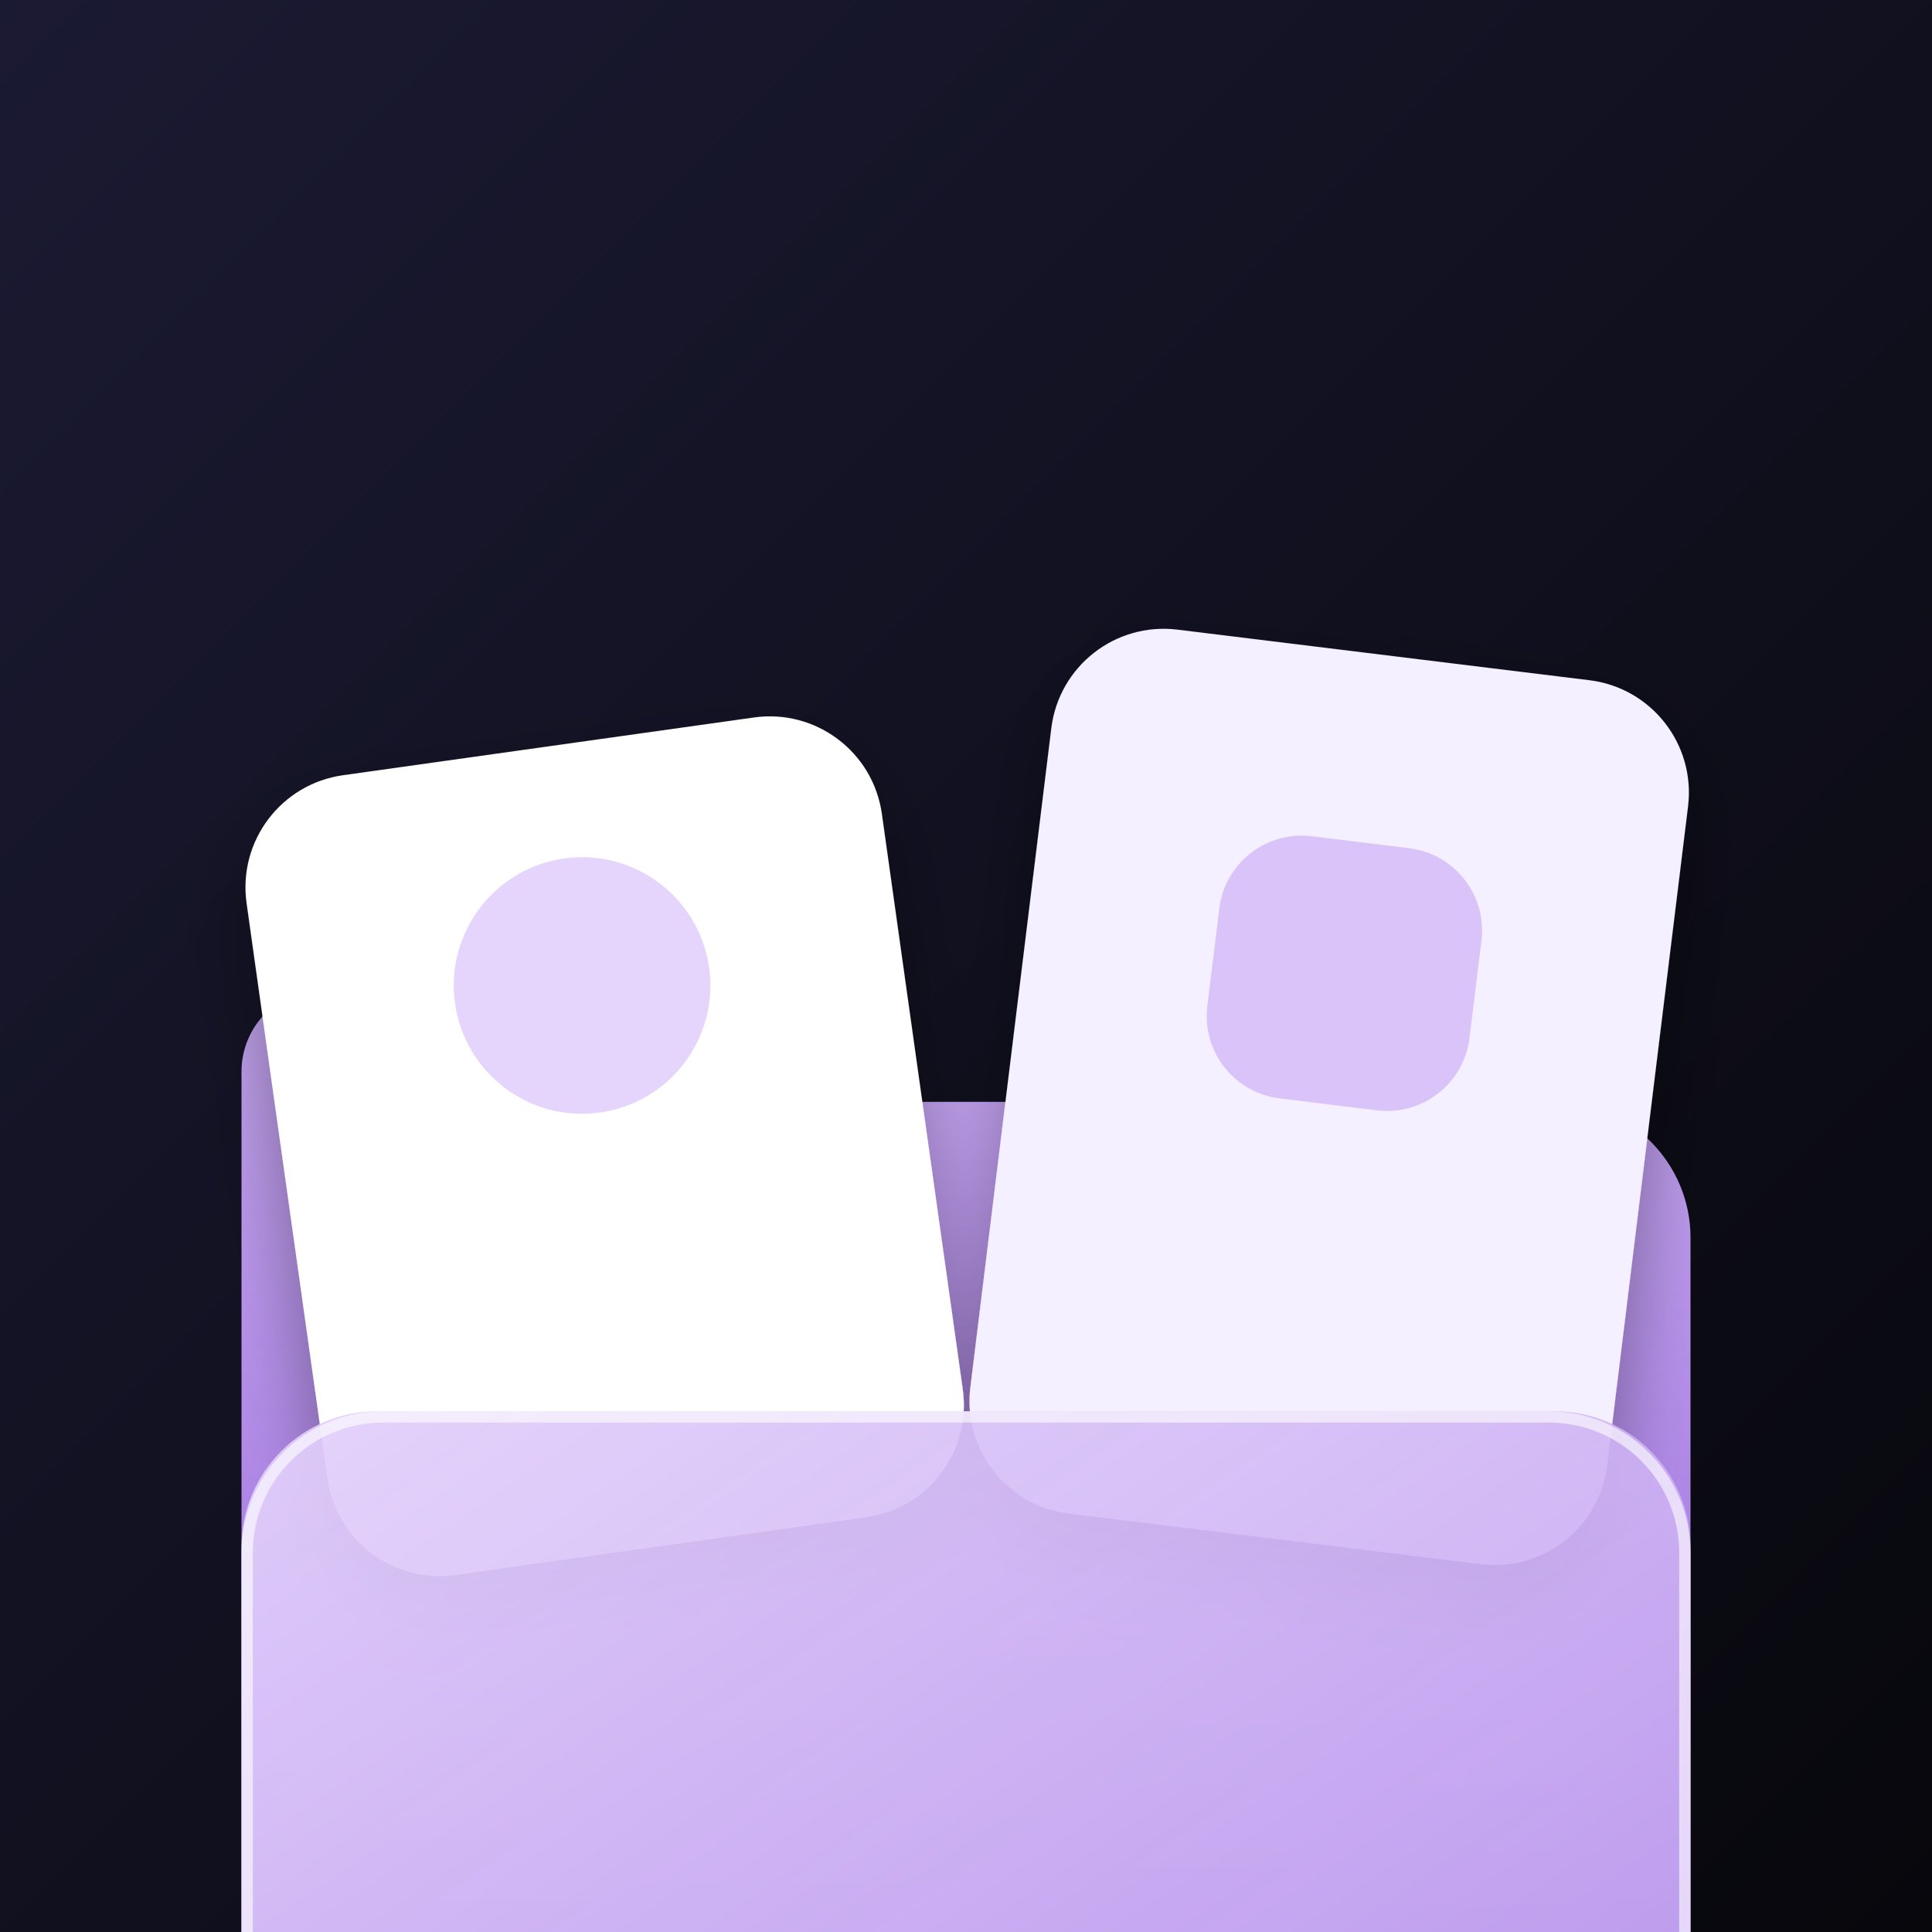
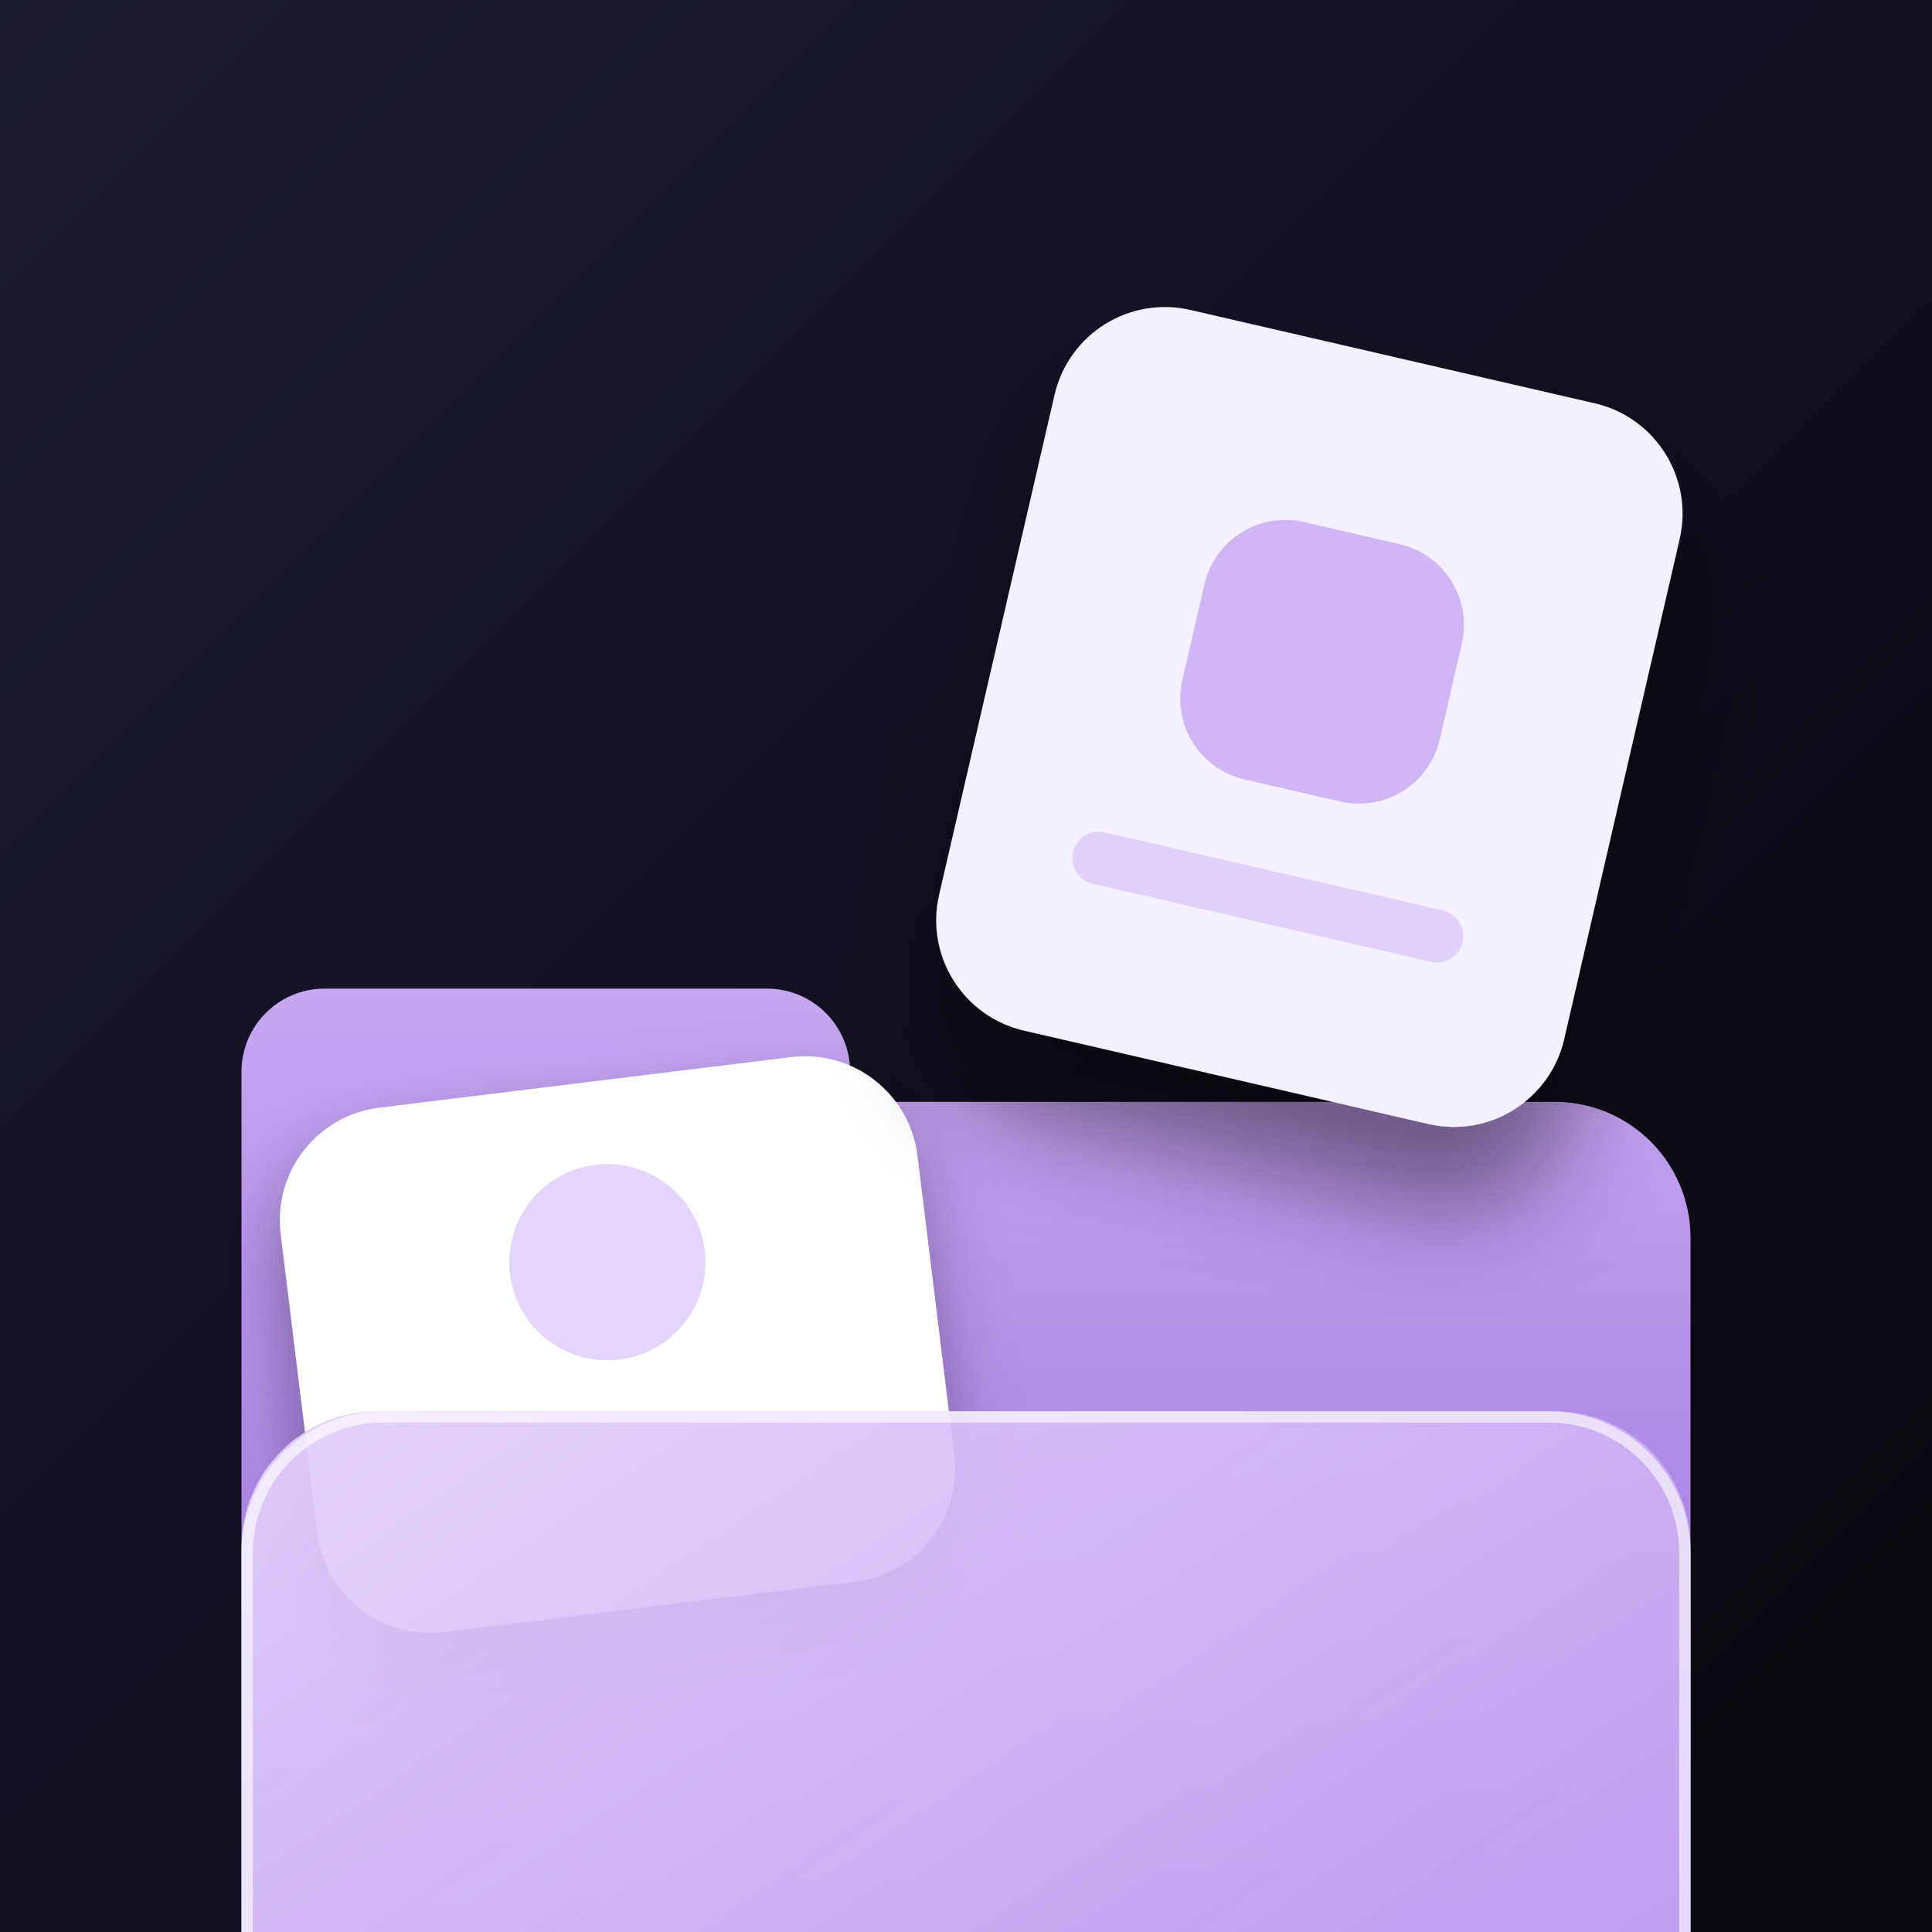
<svg xmlns="http://www.w3.org/2000/svg" viewBox="0 0 512 512">
  <defs>
    <linearGradient id="bg" x1="0" y1="0" x2="1" y2="1">
      <stop offset="0" stop-color="#1b1a33" />
      <stop offset="1" stop-color="#07070c" />
    </linearGradient>
    <linearGradient id="back" x1="0" y1="262" x2="0" y2="562" gradientUnits="userSpaceOnUse">
      <stop offset="0" stop-color="#c6a7f1" />
      <stop offset="1" stop-color="#9462da" />
    </linearGradient>
    <linearGradient id="front" x1="0" y1="0" x2="1" y2="1">
      <stop offset="0" stop-color="#e2d0fb" stop-opacity="0.93" />
      <stop offset="1" stop-color="#bb97ed" stop-opacity="0.86" />
    </linearGradient>
    <filter id="shadow" x="-20%" y="-20%" width="140%" height="150%">
      <feDropShadow dx="0" dy="10" stdDeviation="10" flood-color="#000" flood-opacity="0.35" />
    </filter>
+     <filter id="lift" x="-30%" y="-30%" width="160%" height="170%">
+       <feDropShadow dx="0" dy="22" stdDeviation="14" flood-color="#000" flood-opacity="0.45" />
+     </filter>
  </defs>
  <rect width="512" height="512" fill="url(#bg)" />
  <path d="M64 620 V284 A22 22 0 0 1 86 262 H203.28 A22 22 0 0 1 225.28 284 V292 H412 A36 36 0 0 1 448 328 V620 Z" fill="url(#back)" />
  <g filter="url(#shadow)">
-     <g transform="rotate(-8 170 366)">
-       <rect x="84" y="196" width="170" height="214" rx="30" fill="#ffffff" />
-       <circle cx="169" cy="260" r="34" fill="#e5d5fc" />
+     <g transform="rotate(-7 169 400)">
+       <rect x="84" y="286" width="170" height="140" rx="30" fill="#ffffff" />
+       <circle cx="169" cy="334" r="26" fill="#e5d5fc" />
    </g>
-     <g transform="rotate(7 342 366)">
-       <rect x="258" y="172" width="170" height="236" rx="30" fill="#f4f0ff" />
-       <rect x="308" y="222" width="70" height="70" rx="22" fill="#d9c3f8" />
+   </g>
+   <g filter="url(#lift)">
+     <g transform="rotate(13 347 190)">
+       <rect x="262" y="92" width="170" height="196" rx="30" fill="#f4f0ff" />
+       <rect x="312" y="140" width="70" height="70" rx="22" fill="#d1b6f7" />
+       <rect x="294" y="232" width="106" height="14" rx="7" fill="#e2d1fa" />
    </g>
  </g>
  <rect x="64" y="374" width="384" height="260" rx="36" fill="url(#front)" />
  <rect x="65.5" y="375.5" width="381" height="260" rx="36" fill="none" stroke="#ffffff" stroke-opacity="0.6" stroke-width="3" />
</svg>
